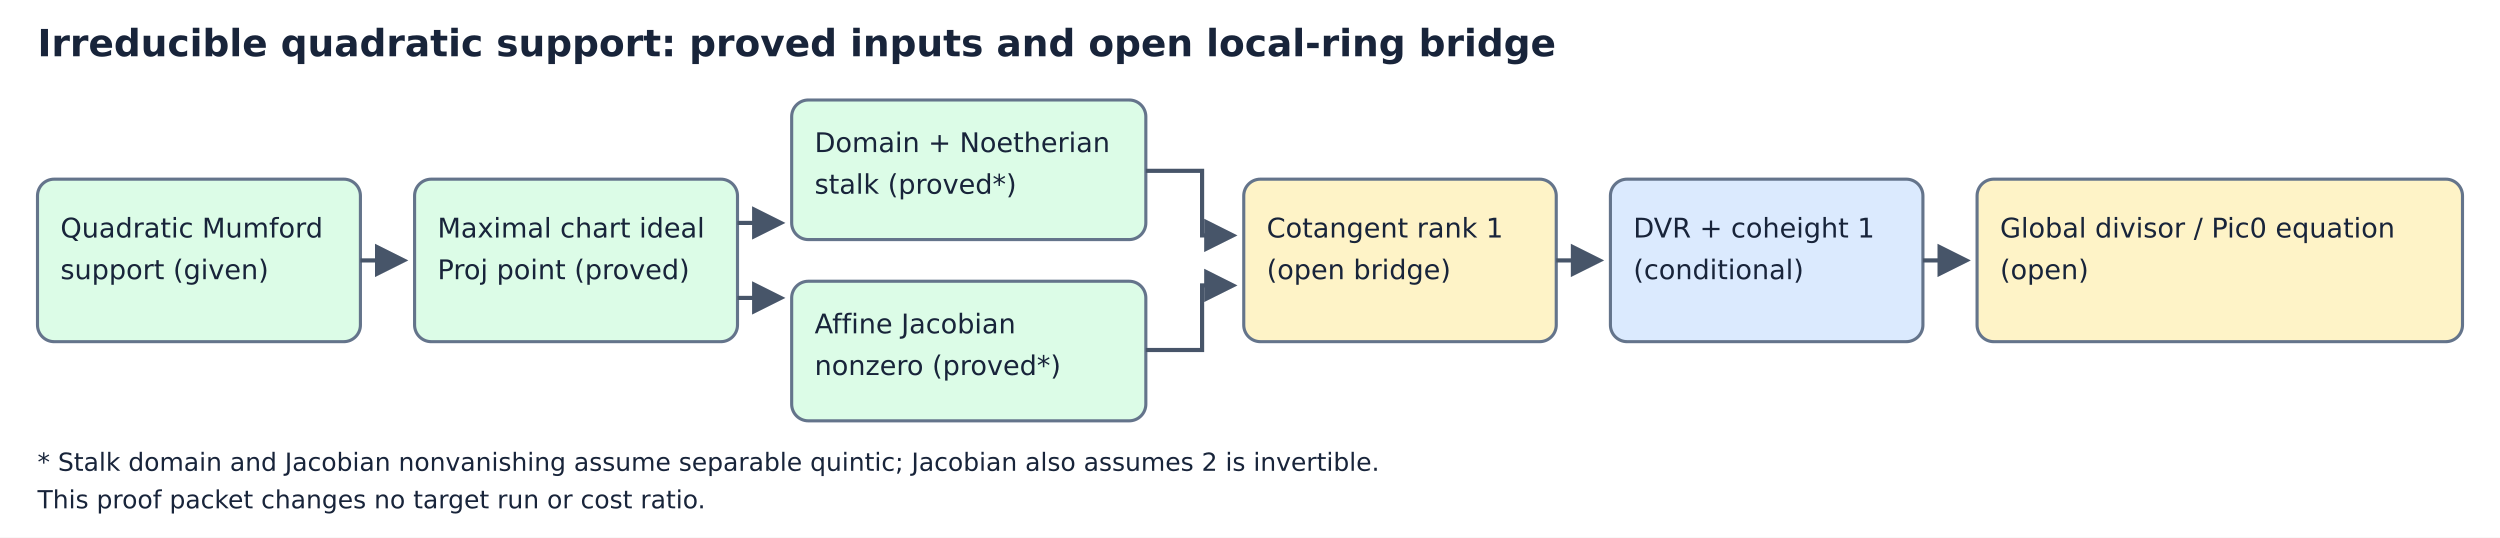
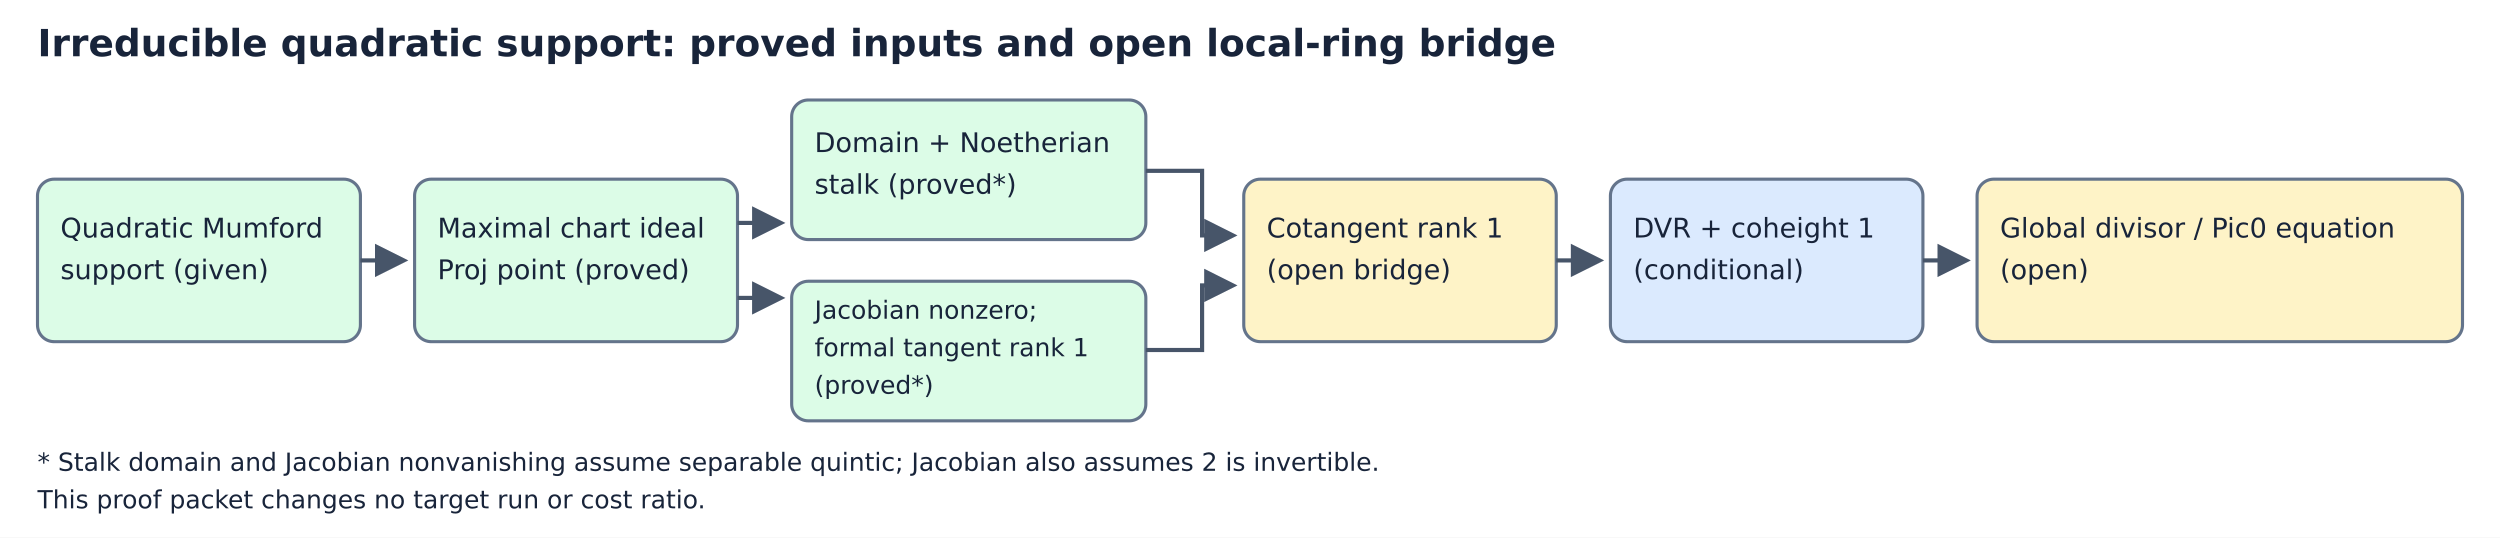
<svg xmlns="http://www.w3.org/2000/svg" width="1200" height="258" viewBox="0 0 1200 258" role="img" aria-label="Quadratic-support proof boundaries with compiled Jacobian input">
  <rect width="1200" height="258" fill="white" />
  <style>text{font-family:DejaVu Sans,Arial,sans-serif;fill:#18243a}.box{stroke:#64748b;stroke-width:1.5}.open{fill:#fef3c7}.conditional{fill:#dbeafe}.given,.proved{fill:#dcfce7}.arrow{stroke:#475569;stroke-width:2;fill:none;marker-end:url(#m)}</style>
  <defs>
    <marker id="m" markerWidth="8" markerHeight="8" refX="6" refY="4" orient="auto">
      <path d="M0 0 L8 4 L0 8" fill="#475569" />
    </marker>
  </defs>
  <text x="18" y="27" font-size="18" font-weight="bold">Irreducible quadratic support: proved inputs and open local-ring bridge</text>
  <rect class="box given" x="18" y="86" width="155" height="78" rx="8" />
  <text x="29" y="114" font-size="13">Quadratic Mumford</text>
  <text x="29" y="134" font-size="13">support (given)</text>
  <path class="arrow" d="M173 125 H192" />
  <rect class="box proved" x="199" y="86" width="155" height="78" rx="8" />
  <text x="210" y="114" font-size="13">Maximal chart ideal</text>
  <text x="210" y="134" font-size="13">Proj point (proved)</text>
  <path class="arrow" d="M354 107 H373" />
  <rect class="box proved" x="380" y="48" width="170" height="67" rx="8" />
  <text x="391" y="73" font-size="13">Domain + Noetherian</text>
  <text x="391" y="93" font-size="13">stalk (proved*)</text>
  <path class="arrow" d="M354 143 H373" />
  <rect class="box proved" x="380" y="135" width="170" height="67" rx="8" />
-   <text x="391" y="160" font-size="13">Affine Jacobian</text>
-   <text x="391" y="180" font-size="13">nonzero (proved*)</text>
+   <text x="391" y="153" font-size="12">Jacobian nonzero;</text>
+   <text x="391" y="171" font-size="12">formal tangent rank 1</text>
+   <text x="391" y="189" font-size="12">(proved*)</text>
  <path class="arrow" d="M550 82 H577 V113 H590" />
  <path class="arrow" d="M550 168 H577 V137 H590" />
  <rect class="box open" x="597" y="86" width="150" height="78" rx="8" />
  <text x="608" y="114" font-size="13">Cotangent rank 1</text>
  <text x="608" y="134" font-size="13">(open bridge)</text>
  <path class="arrow" d="M747 125 H766" />
  <rect class="box conditional" x="773" y="86" width="150" height="78" rx="8" />
  <text x="784" y="114" font-size="13">DVR + coheight 1</text>
  <text x="784" y="134" font-size="13">(conditional)</text>
  <path class="arrow" d="M923 125 H942" />
  <rect class="box open" x="949" y="86" width="233" height="78" rx="8" />
  <text x="960" y="114" font-size="13">Global divisor / Pic0 equation</text>
  <text x="960" y="134" font-size="13">(open)</text>
  <text x="18" y="226" font-size="12">* Stalk domain and Jacobian nonvanishing assume separable quintic; Jacobian also assumes 2 is invertible.</text>
  <text x="18" y="244" font-size="12">This proof packet changes no target run or cost ratio.</text>
</svg>
